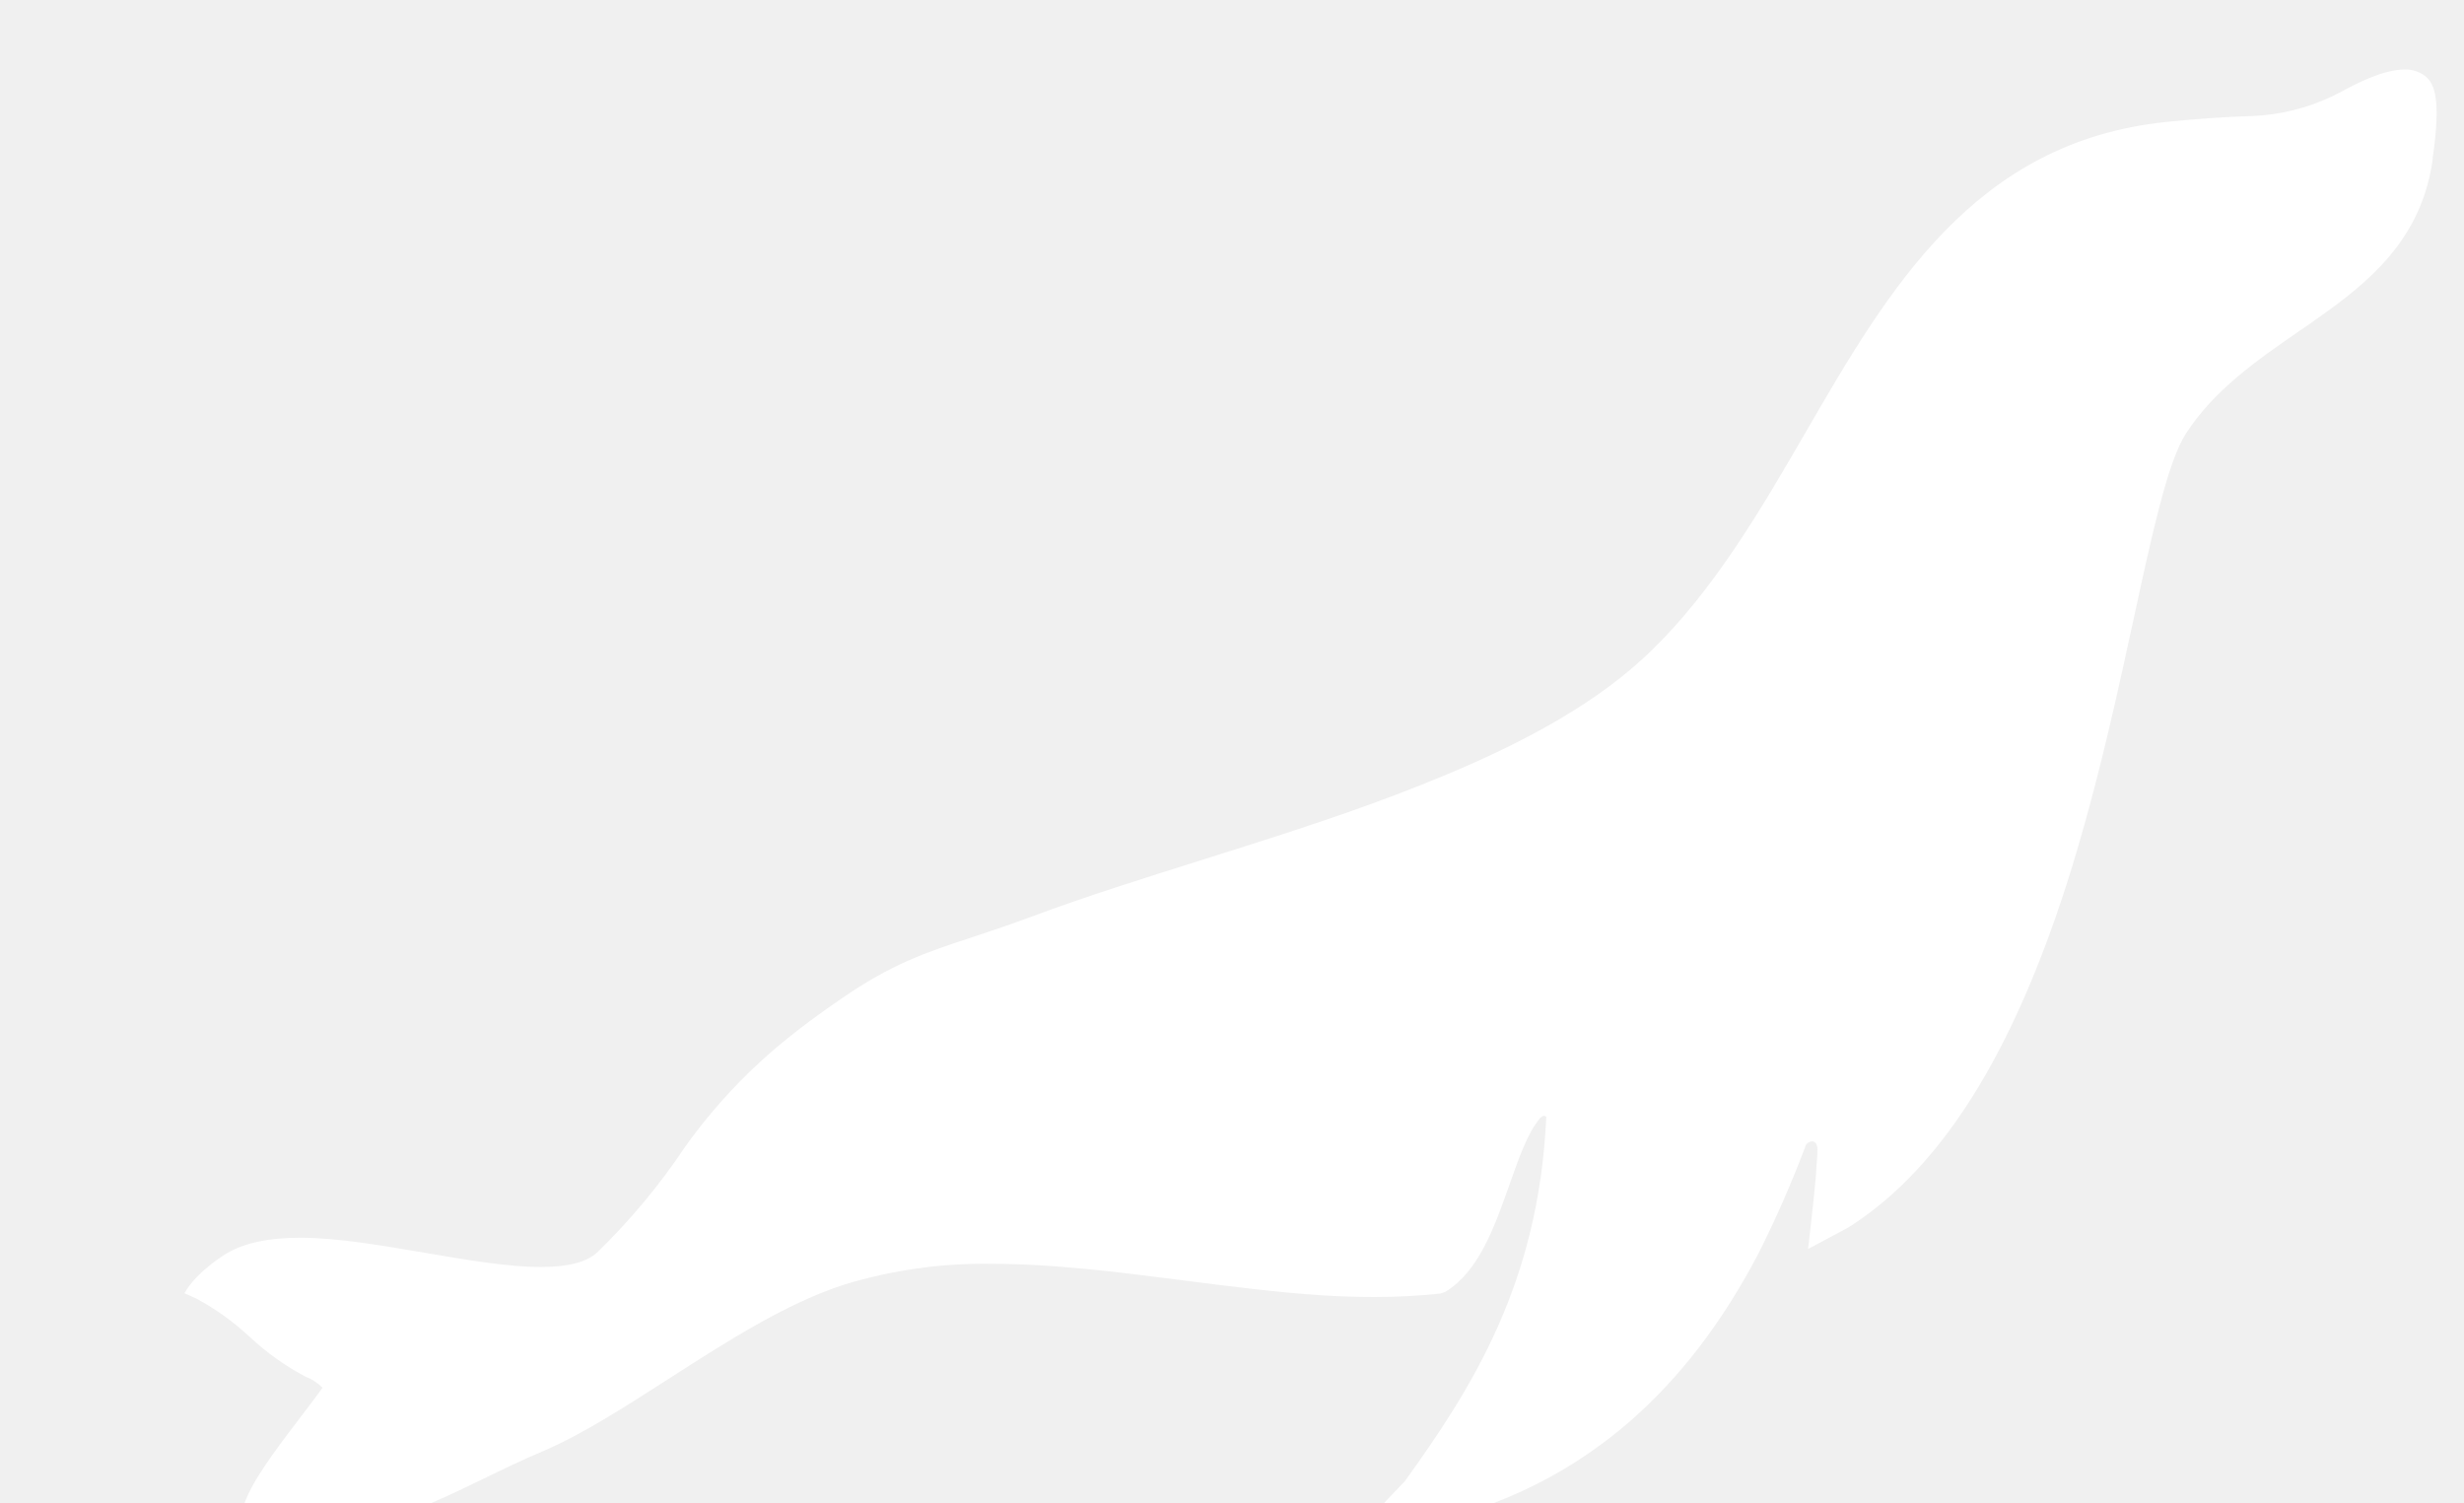
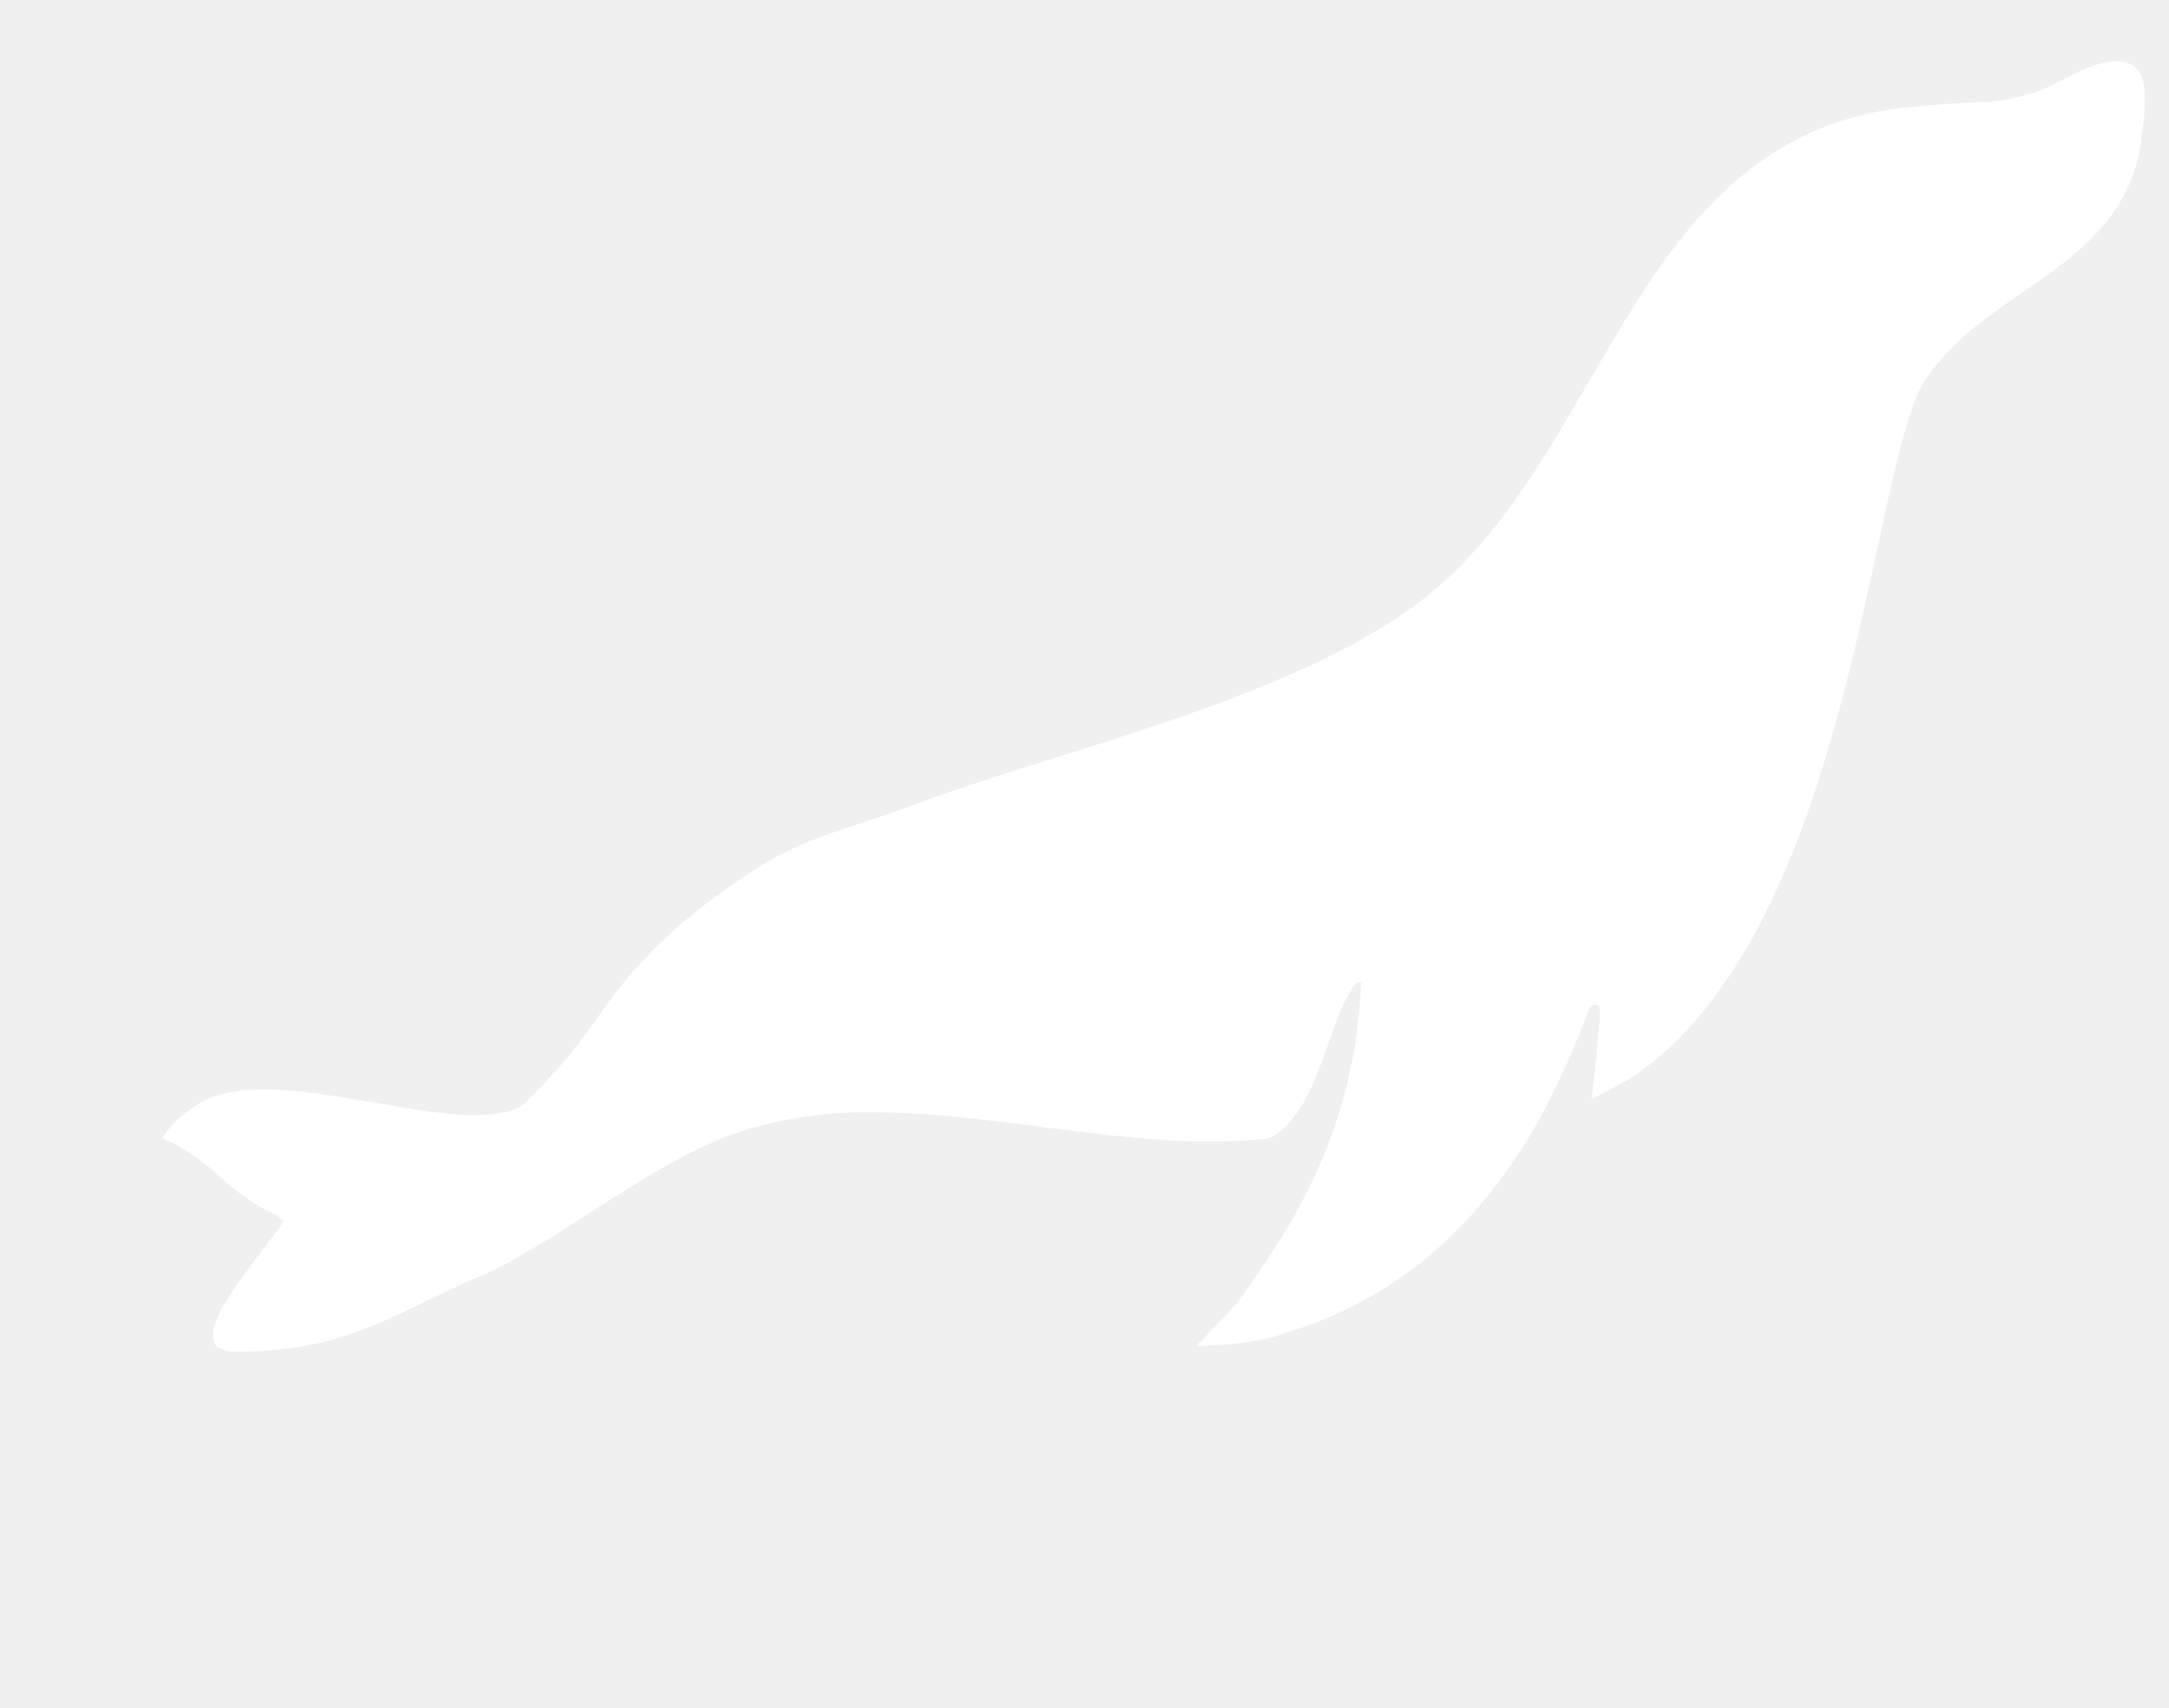
- <svg xmlns="http://www.w3.org/2000/svg" id="Layer_1" data-name="Layer 1" viewBox="0 0 320.88 195.64">
+ <svg xmlns="http://www.w3.org/2000/svg" id="Layer_1" data-name="Layer 1" viewBox="0 0 320.88 252.72">
  <defs>
    <style>.cls-1{fill:#fff;}</style>
  </defs>
  <path class="cls-1" d="M316,10.05a4.2,4.2,0,0,0-2.84-1c-2.84,0-6.5,1.92-8.46,3l-.79.4a26.81,26.81,0,0,1-10.57,2.66c-3.76.12-7,.34-11.22.77-25,2.58-36.15,21.74-46.89,40.27-5.84,10.08-11.88,20.5-20.16,28.57a55.71,55.71,0,0,1-5.46,4.63c-8.57,6.39-19.33,10.9-27.74,14.12-8.07,3.08-16.86,5.85-25.37,8.53-7.78,2.45-15.14,4.76-21.9,7.28-3.05,1.13-5.64,2-7.93,2.76-6.15,2-10.6,3.53-17.08,8-2.53,1.73-5.07,3.6-6.8,5a71.26,71.26,0,0,0-13.54,14.27A84.81,84.81,0,0,1,77.88,163c-1.36,1.34-3.8,2-7.43,2-4.27,0-9.43-.88-14.91-1.81s-11.46-2-16.46-2c-4.07,0-7.17.66-9.5,2,0,0-3.9,2.28-5.56,5.23l1.62.73a33.56,33.56,0,0,1,6.93,5,33.68,33.68,0,0,0,7.19,5.12A6.37,6.37,0,0,1,42,180.72c-.69,1-1.69,2.29-2.74,3.67-5.77,7.55-9.13,12.32-7.2,14.92a6,6,0,0,0,3,.68c12.59,0,19.34-3.27,27.9-7.41,2.47-1.2,5-2.44,8-3.7,5-2.17,10.38-5.63,16.08-9.29,7.55-4.85,15.36-9.87,22.92-12.3a62.3,62.3,0,0,1,19.23-2.7c8,0,16.42,1.07,24.54,2.11,6.06.78,12.32,1.58,18.47,2,2.39.14,4.6.21,6.76.21a78.48,78.48,0,0,0,8.61-.45l.68-.24c4.32-2.65,6.34-8.34,8.29-13.84,1.26-3.54,2.32-6.72,4-8.74a2.06,2.06,0,0,1,.33-.27.4.4,0,0,1,.49.08.25.25,0,0,1,0,.16c-1,21.51-9.67,35.16-18.42,47.3L177,199.14s8.18,0,12.84-1.8c17-5.08,29.84-16.28,39.18-34.14a144.39,144.39,0,0,0,6.16-14.09c.16-.4,1.64-1.14,1.49.93,0,.61-.08,1.29-.13,2h0c0,.42-.06.85-.08,1.28-.25,3-1,9.34-1,9.34l5.25-2.81c12.66-8,22.42-24.14,29.82-49.25,3.09-10.46,5.34-20.85,7.33-30,2.38-11,4.43-20.43,6.78-24.09,3.69-5.74,9.32-9.62,14.77-13.39.75-.51,1.49-1,2.22-1.54,6.86-4.81,13.67-10.36,15.16-20.71l0-.23C317.93,12.92,317,11,316,10.05Z" />
</svg>
